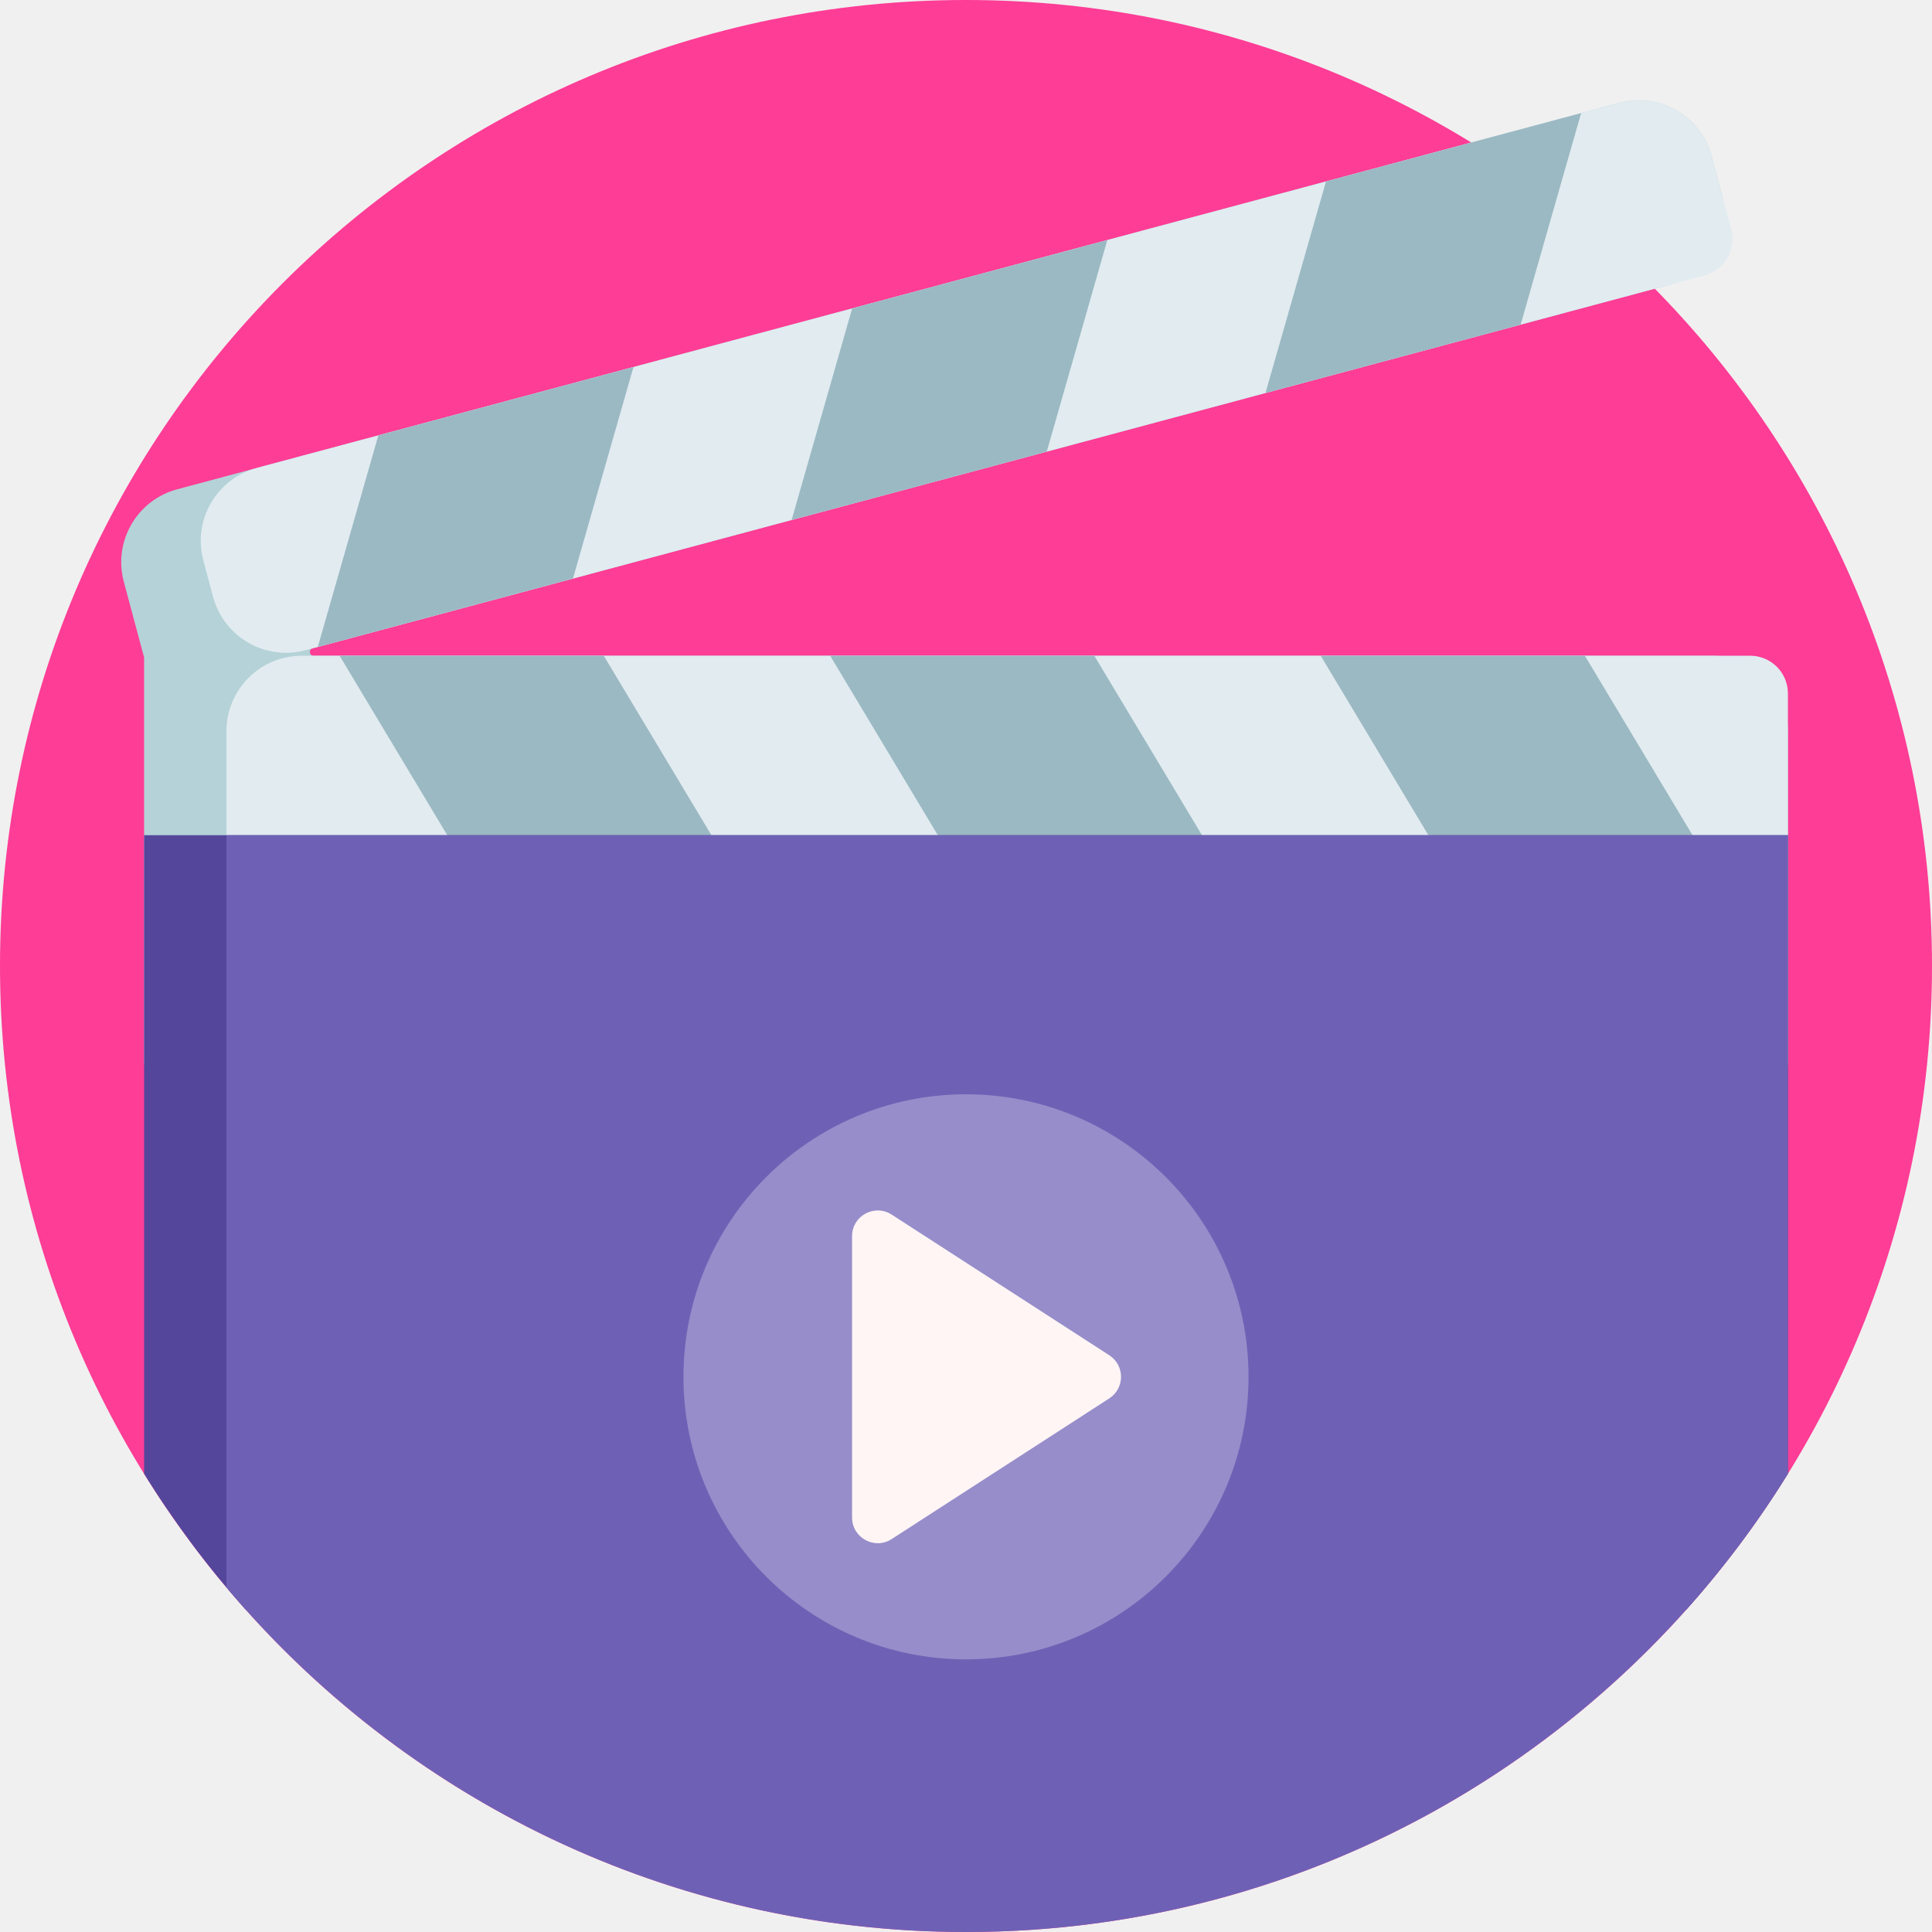
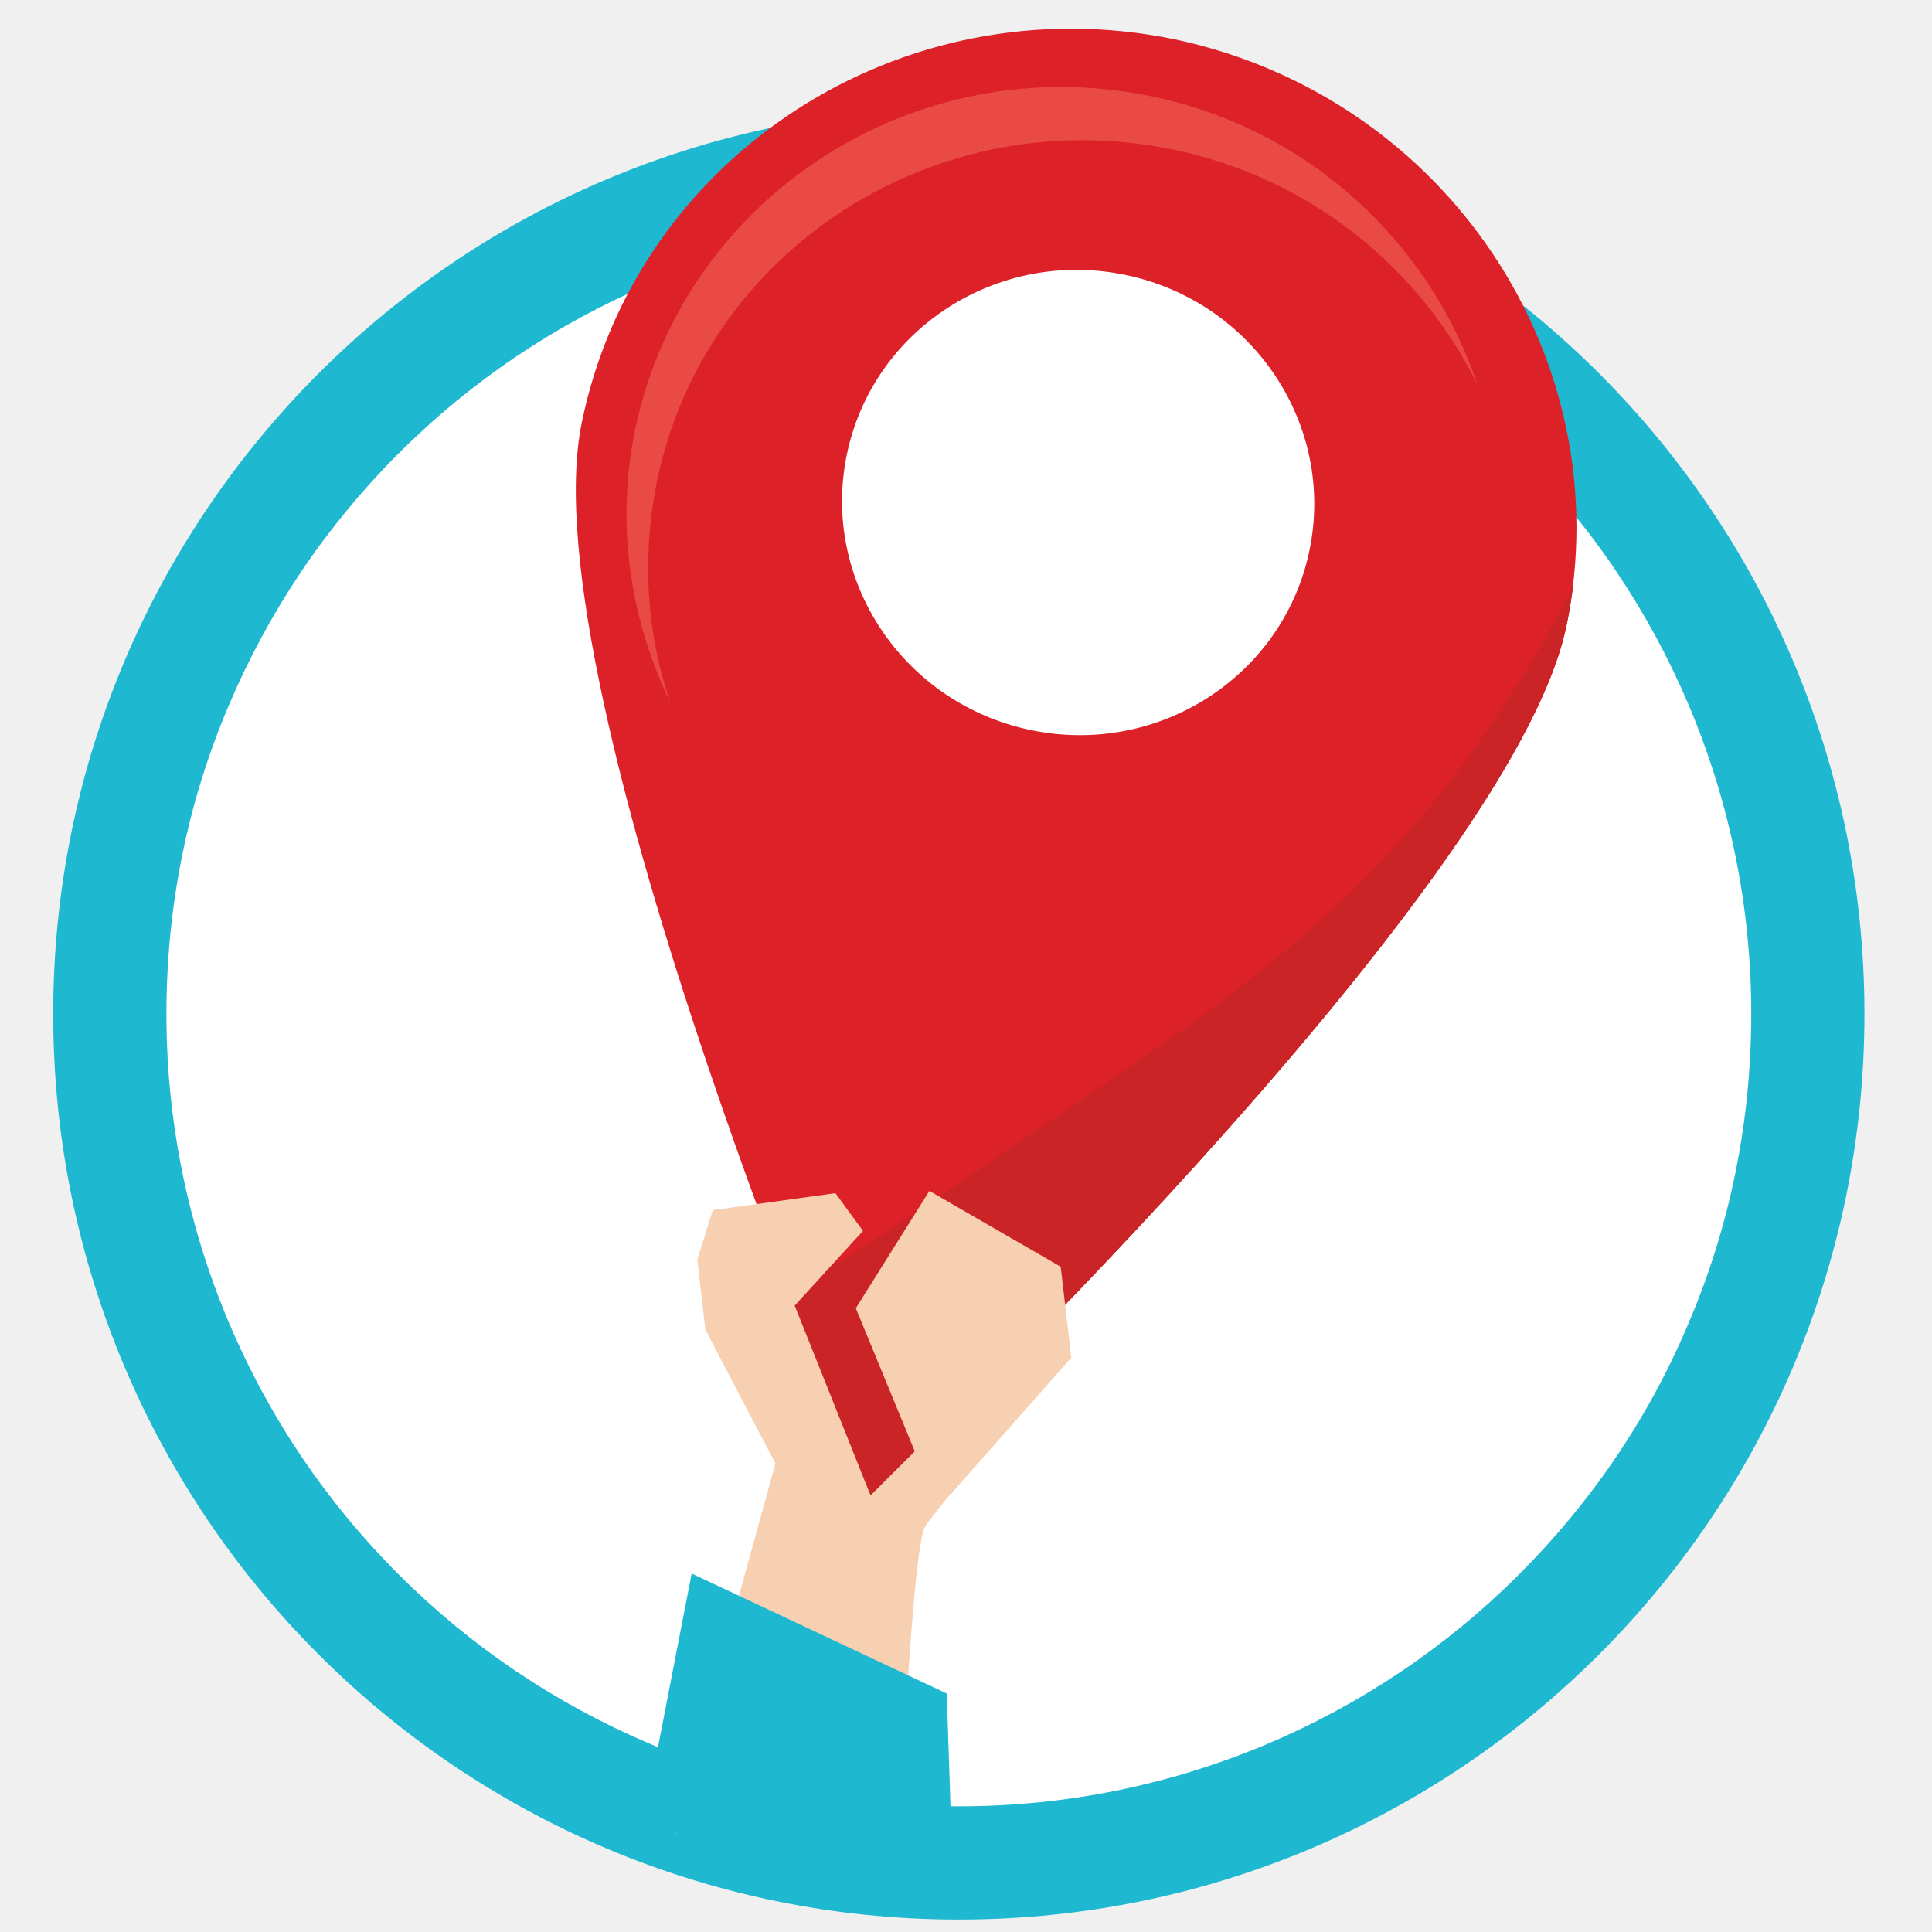
- <svg xmlns="http://www.w3.org/2000/svg" height="512pt" viewBox="0 0 512 512" width="512pt">
-   <path d="m512 256c0 141.387-114.613 256-256 256s-256-114.613-256-256 114.613-256 256-256 256 114.613 256 256zm0 0" fill="#fd3d96" />
-   <path d="m473.816 193.777v87c0 11.047-8.953 20-20 20h-395.633c-11.047 0-20-8.953-20-20v-106.551l-5.375-20.066c-2.859-10.668 3.473-21.633 14.141-24.492l382.152-102.398c10.668-2.859 21.637 3.473 24.496 14.141l2.586 9.66c2.859 10.668-3.473 21.637-14.141 24.496l-359.191 96.246c-1.129.301-.91 1.965.258 1.965h370.707c11.047 0 20 8.953 20 20zm0 0" fill="#b4d2d7" />
-   <path d="m473.816 183.777v97c0 11.047-8.953 20-20 20h-373.816c-11.047 0-20-8.953-20-20v-87c0-11.047 8.953-20 20-20h383.816c5.523 0 10 4.477 10 10zm-392.852-11.461 370.738-99.34c5.336-1.426 8.5-6.91 7.07-12.246l-5.176-19.32c-2.859-10.668-13.824-17-24.496-14.141l-361.078 96.75c-10.668 2.859-17 13.828-14.141 24.496l2.586 9.66c2.859 10.668 13.824 17 24.496 14.141zm0 0" fill="#e1ebf0" />
-   <path d="m450 223.777h-70l-30-50h70zm-230-50 30 50h70l-30-50zm-130 0 30 50h70l-30-50zm77.875-76.512-67.613 18.117-16.039 56.059 67.617-18.117zm125.57-33.648-67.613 18.117-16.039 56.062 67.617-18.117zm125.57-33.645-67.613 18.117-16.039 56.062 67.617-18.117zm0 0" fill="#9bb9c3" />
-   <path d="m38.184 221.332h435.633v169.211c-7.922 12.797-16.938 24.844-26.922 36.012h-381.789c-9.984-11.168-19-23.215-26.922-36.012zm0 0" fill="#54469b" />
-   <path d="m393.816 221.332h80v169.211c-45.121 72.891-125.789 121.457-217.816 121.457-78.672 0-149.039-35.496-196-91.336v-199.332zm0 0" fill="#6e61b5" />
-   <path d="m330.875 364.875c0 41.352-33.523 74.875-74.875 74.875s-74.875-33.523-74.875-74.875 33.523-74.875 74.875-74.875 74.875 33.523 74.875 74.875zm0 0" fill="#968dca" />
-   <path d="m225.805 402.152v-74.555c0-5.395 5.973-8.645 10.504-5.715l57.664 37.273c4.148 2.684 4.148 8.754 0 11.434l-57.664 37.277c-4.531 2.93-10.504-.32-10.504-5.715zm0 0" fill="#fff5f5" />
+ <svg xmlns="http://www.w3.org/2000/svg" version="1.1" id="Capa_1" x="0px" y="0px" viewBox="0 0 512 512" style="enable-background:new 0 0 512 512;" xml:space="preserve">
+   <style type="text/css">
+ 	.st0{fill:#FFFFFF;}
+ 	.st1{fill:#1EB8D1;}
+ 	.st2{fill:#DD2129;}
+ 	.st3{fill:#E94A44;}
+ 	.st4{fill:#CA2427;}
+ 	.st5{fill:#F7D0B1;}
+ </style>
+   <g>
+     <path class="st0" d="M447.6,187c-10.6-25-25.7-47.5-45-66.8s-41.8-34.4-66.8-45c-25.9-10.9-53.4-16.5-81.7-16.5   s-55.9,5.5-81.7,16.5c-25,10.6-47.5,25.7-66.8,45S71.2,162,60.6,187c-10.9,25.9-16.5,53.4-16.5,81.7s5.5,55.9,16.5,81.7   c10.6,25,25.7,47.5,45,66.8c19.3,19.3,41.8,34.4,66.8,45c25.9,10.9,53.4,16.5,81.7,16.5s55.9-5.5,81.7-16.5   c25-10.6,47.5-25.7,66.8-45c19.3-19.3,34.4-41.8,45-66.8c10.9-25.9,16.5-53.4,16.5-81.7S458.6,212.9,447.6,187z" />
+     <path class="st1" d="M254.1,28.7c-132.6,0-240,107.5-240,240s107.4,240,240,240s240-107.5,240-240S386.7,28.7,254.1,28.7z    M402.6,417.2c-19.3,19.3-41.8,34.4-66.8,45c-25.9,10.9-53.4,16.5-81.7,16.5s-55.9-5.5-81.7-16.5c-25-10.6-47.5-25.7-66.8-45   c-19.3-19.3-34.4-41.8-45-66.8c-10.9-25.9-16.5-53.4-16.5-81.7s5.5-55.9,16.5-81.7c10.6-25,25.7-47.5,45-66.8s41.8-34.4,66.8-45   c25.9-10.9,53.4-16.5,81.7-16.5s55.9,5.5,81.7,16.5c25,10.6,47.5,25.7,66.8,45s34.4,41.8,45,66.8c10.9,25.9,16.5,53.4,16.5,81.7   s-5.5,55.9-16.5,81.7C437.1,375.5,421.9,397.9,402.6,417.2z" />
+   </g>
+   <g>
+     <g>
+       <g>
+         <g>
+           <g>
+             <path class="st2" d="M415.1,166c-14.7,70.8-184.1,231-184.1,231s-91.5-214.3-76.8-285.1C168.8,41,239.2-4.4,311.2,10.4       C383.3,25.6,429.7,95.2,415.1,166z" />
+           </g>
+           <g>
+             <ellipse transform="matrix(0.2035 -0.9791 0.9791 0.2035 97.1436 385.8905)" class="st0" cx="285.8" cy="133.2" rx="61.6" ry="62.6" />
+           </g>
+         </g>
+         <g>
+           <path class="st3" d="M174.1,127.6c12.7-61.5,73.8-100.9,136.6-88c36.7,7.5,65.6,31.6,80.8,62.2c-12.7-37.5-44.6-67.7-86.5-76.3      c-62.5-12.9-123.6,26.5-136.6,88c-5.4,25.6-1.3,50.9,9.3,72.8C171.4,168.1,170,148,174.1,127.6z" />
+         </g>
+         <g>
+           <path class="st4" d="M209,342.5c11.8,33,22,54.4,22,54.4s169.4-159.9,184.1-231c0.9-3.8,1.3-7.5,1.9-11      c-9.1,18.5-20.5,36.3-33.2,52.7c-35.2,45.5-78.5,70.4-125.9,103.4C242.5,321.5,225.4,333,209,342.5z" />
+         </g>
+       </g>
+     </g>
+     <g>
+       <g>
+         <path class="st5" d="M238.1,496.6c0.3-14.5,3.7-87,7.1-92.1c4.5-6.9,35.8-42.6,38.5-44.6l-2-14.4l-51,50.8L210.6,346l18.1-19.8     l-7.3-10l-32.5,4.5l-4.1,13.1l2.1,18.4c3.2,6.4,18.6,35.6,18.6,35.6l-27,98C178.4,485.8,238.1,496.6,238.1,496.6z" />
+       </g>
+     </g>
+     <g>
+       <g>
+         <polygon class="st1" points="170.4,483.5 183.3,417 250.9,448.8 252.8,506.2    " />
+       </g>
+     </g>
+     <g>
+       <polygon class="st5" points="283.9,359.8 281.1,335.7 246.3,315.6 226.8,346.7 242.5,384.8 252.1,395.8   " />
+     </g>
+   </g>
</svg>
